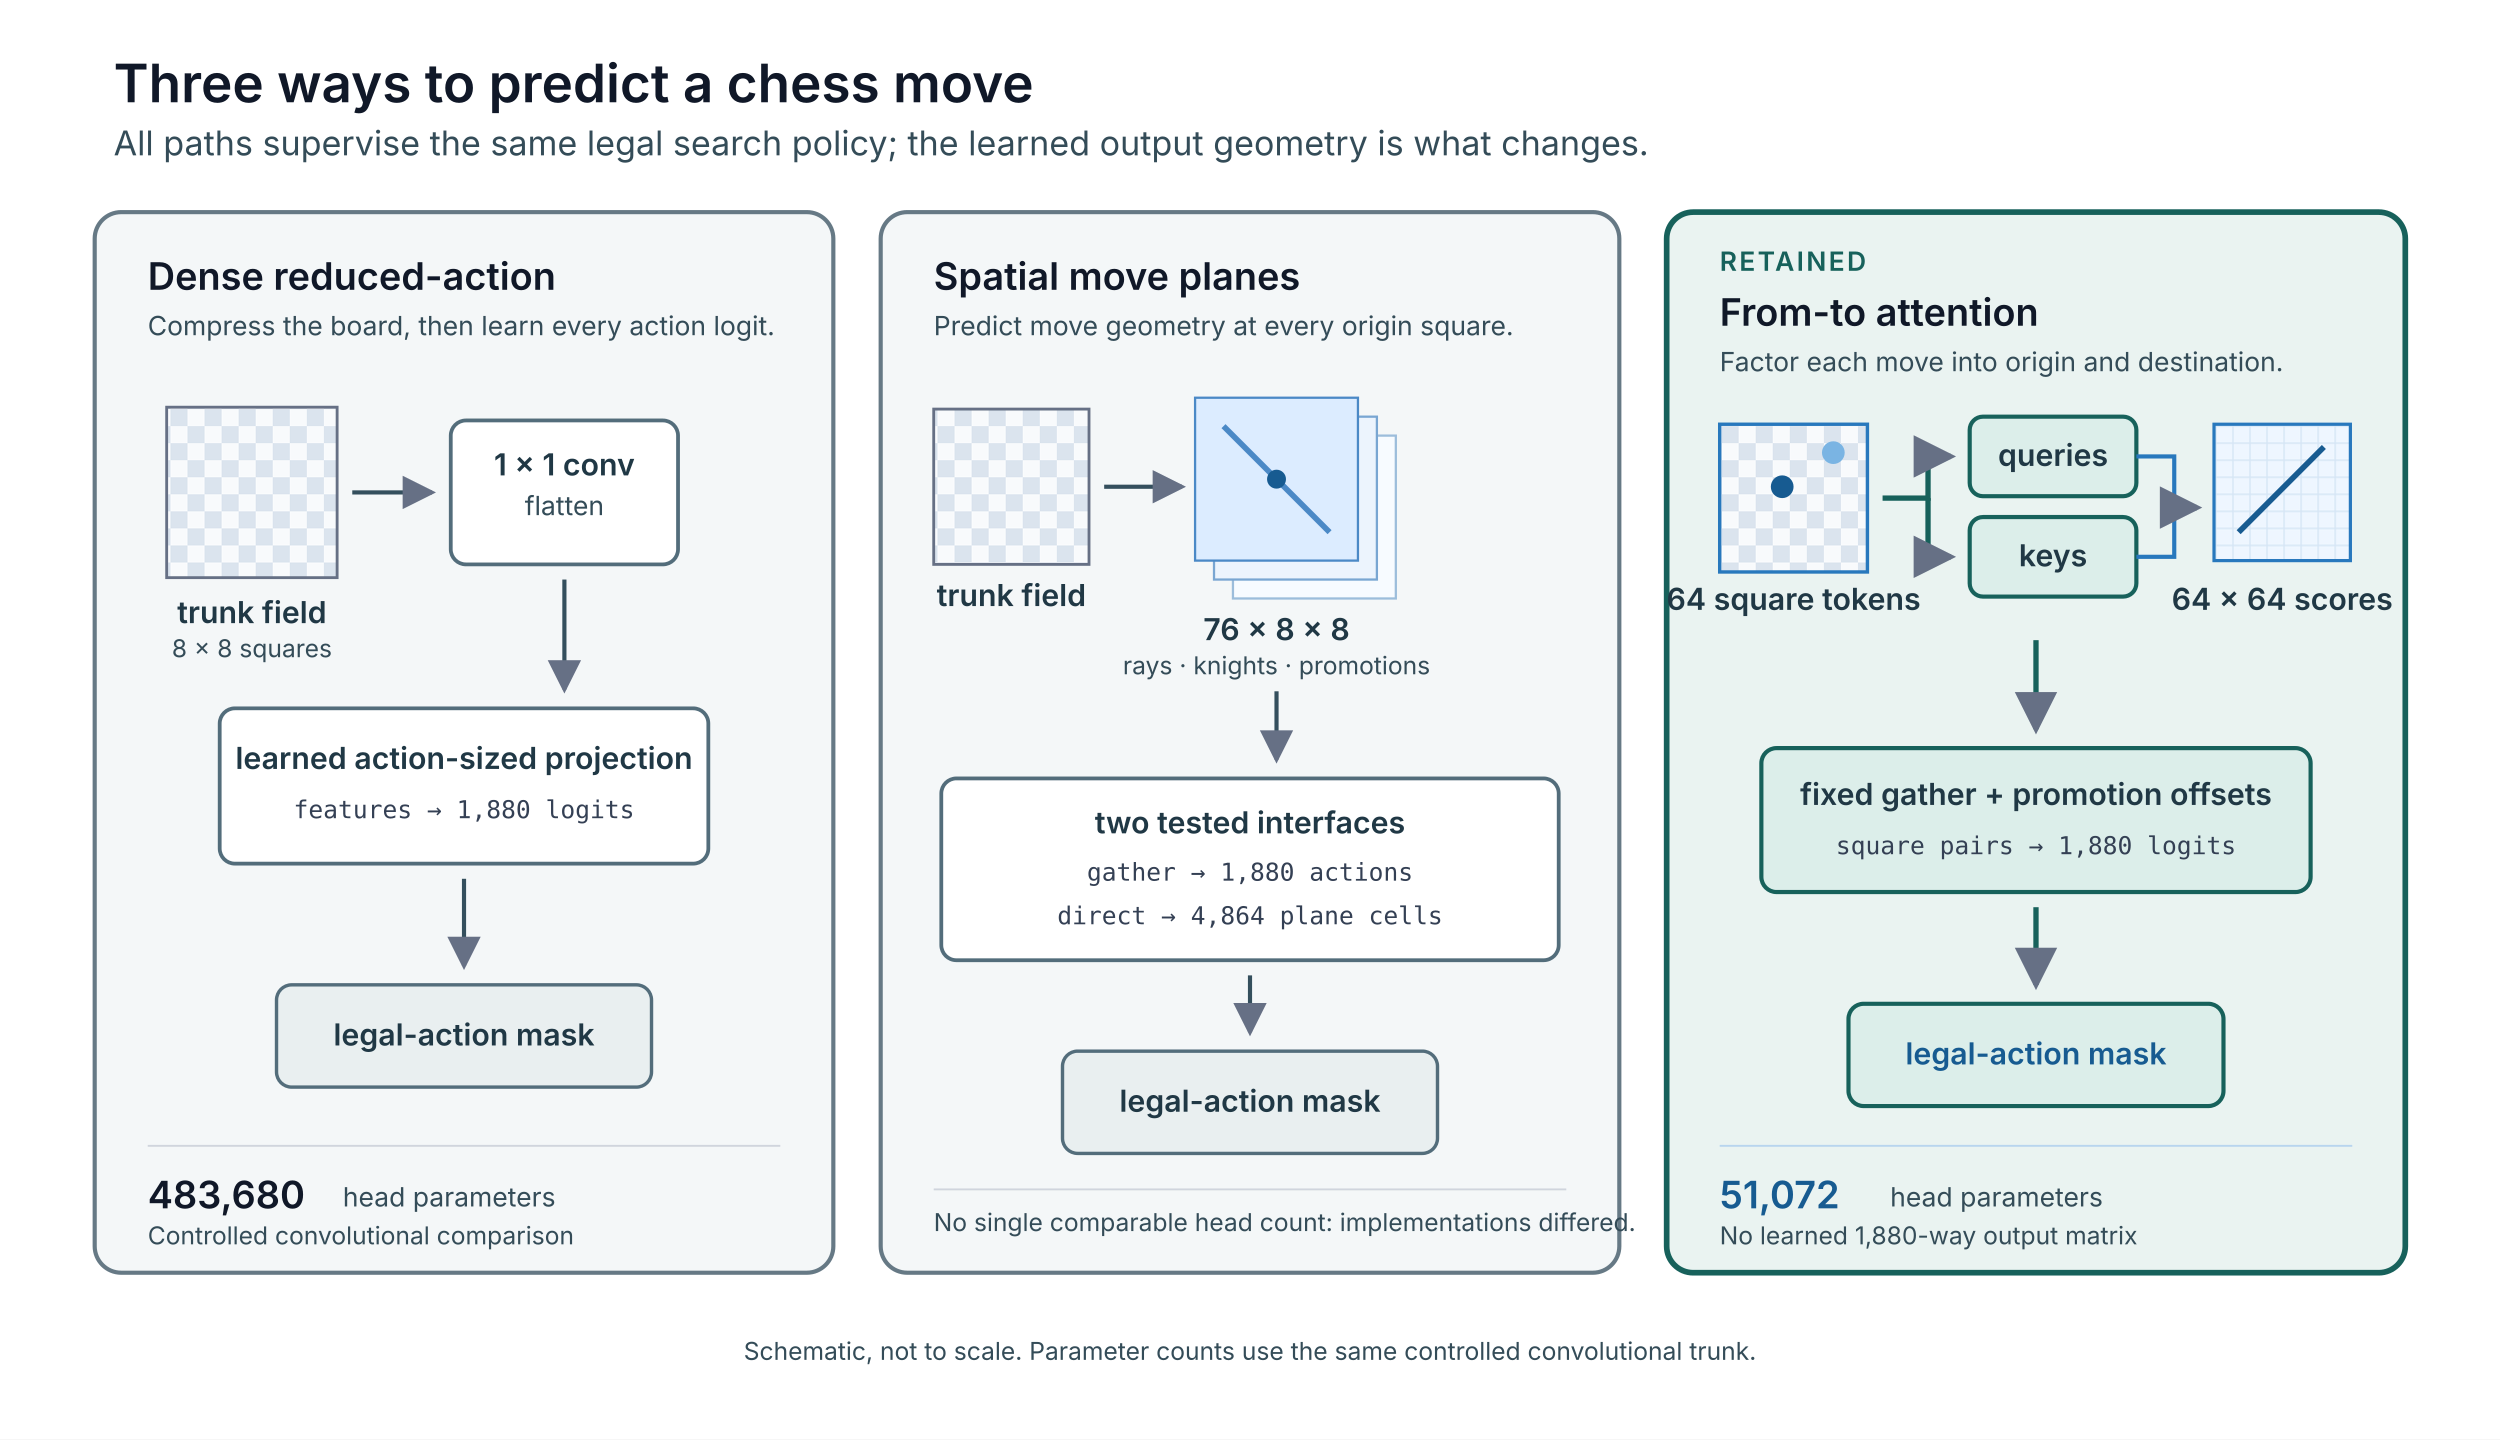
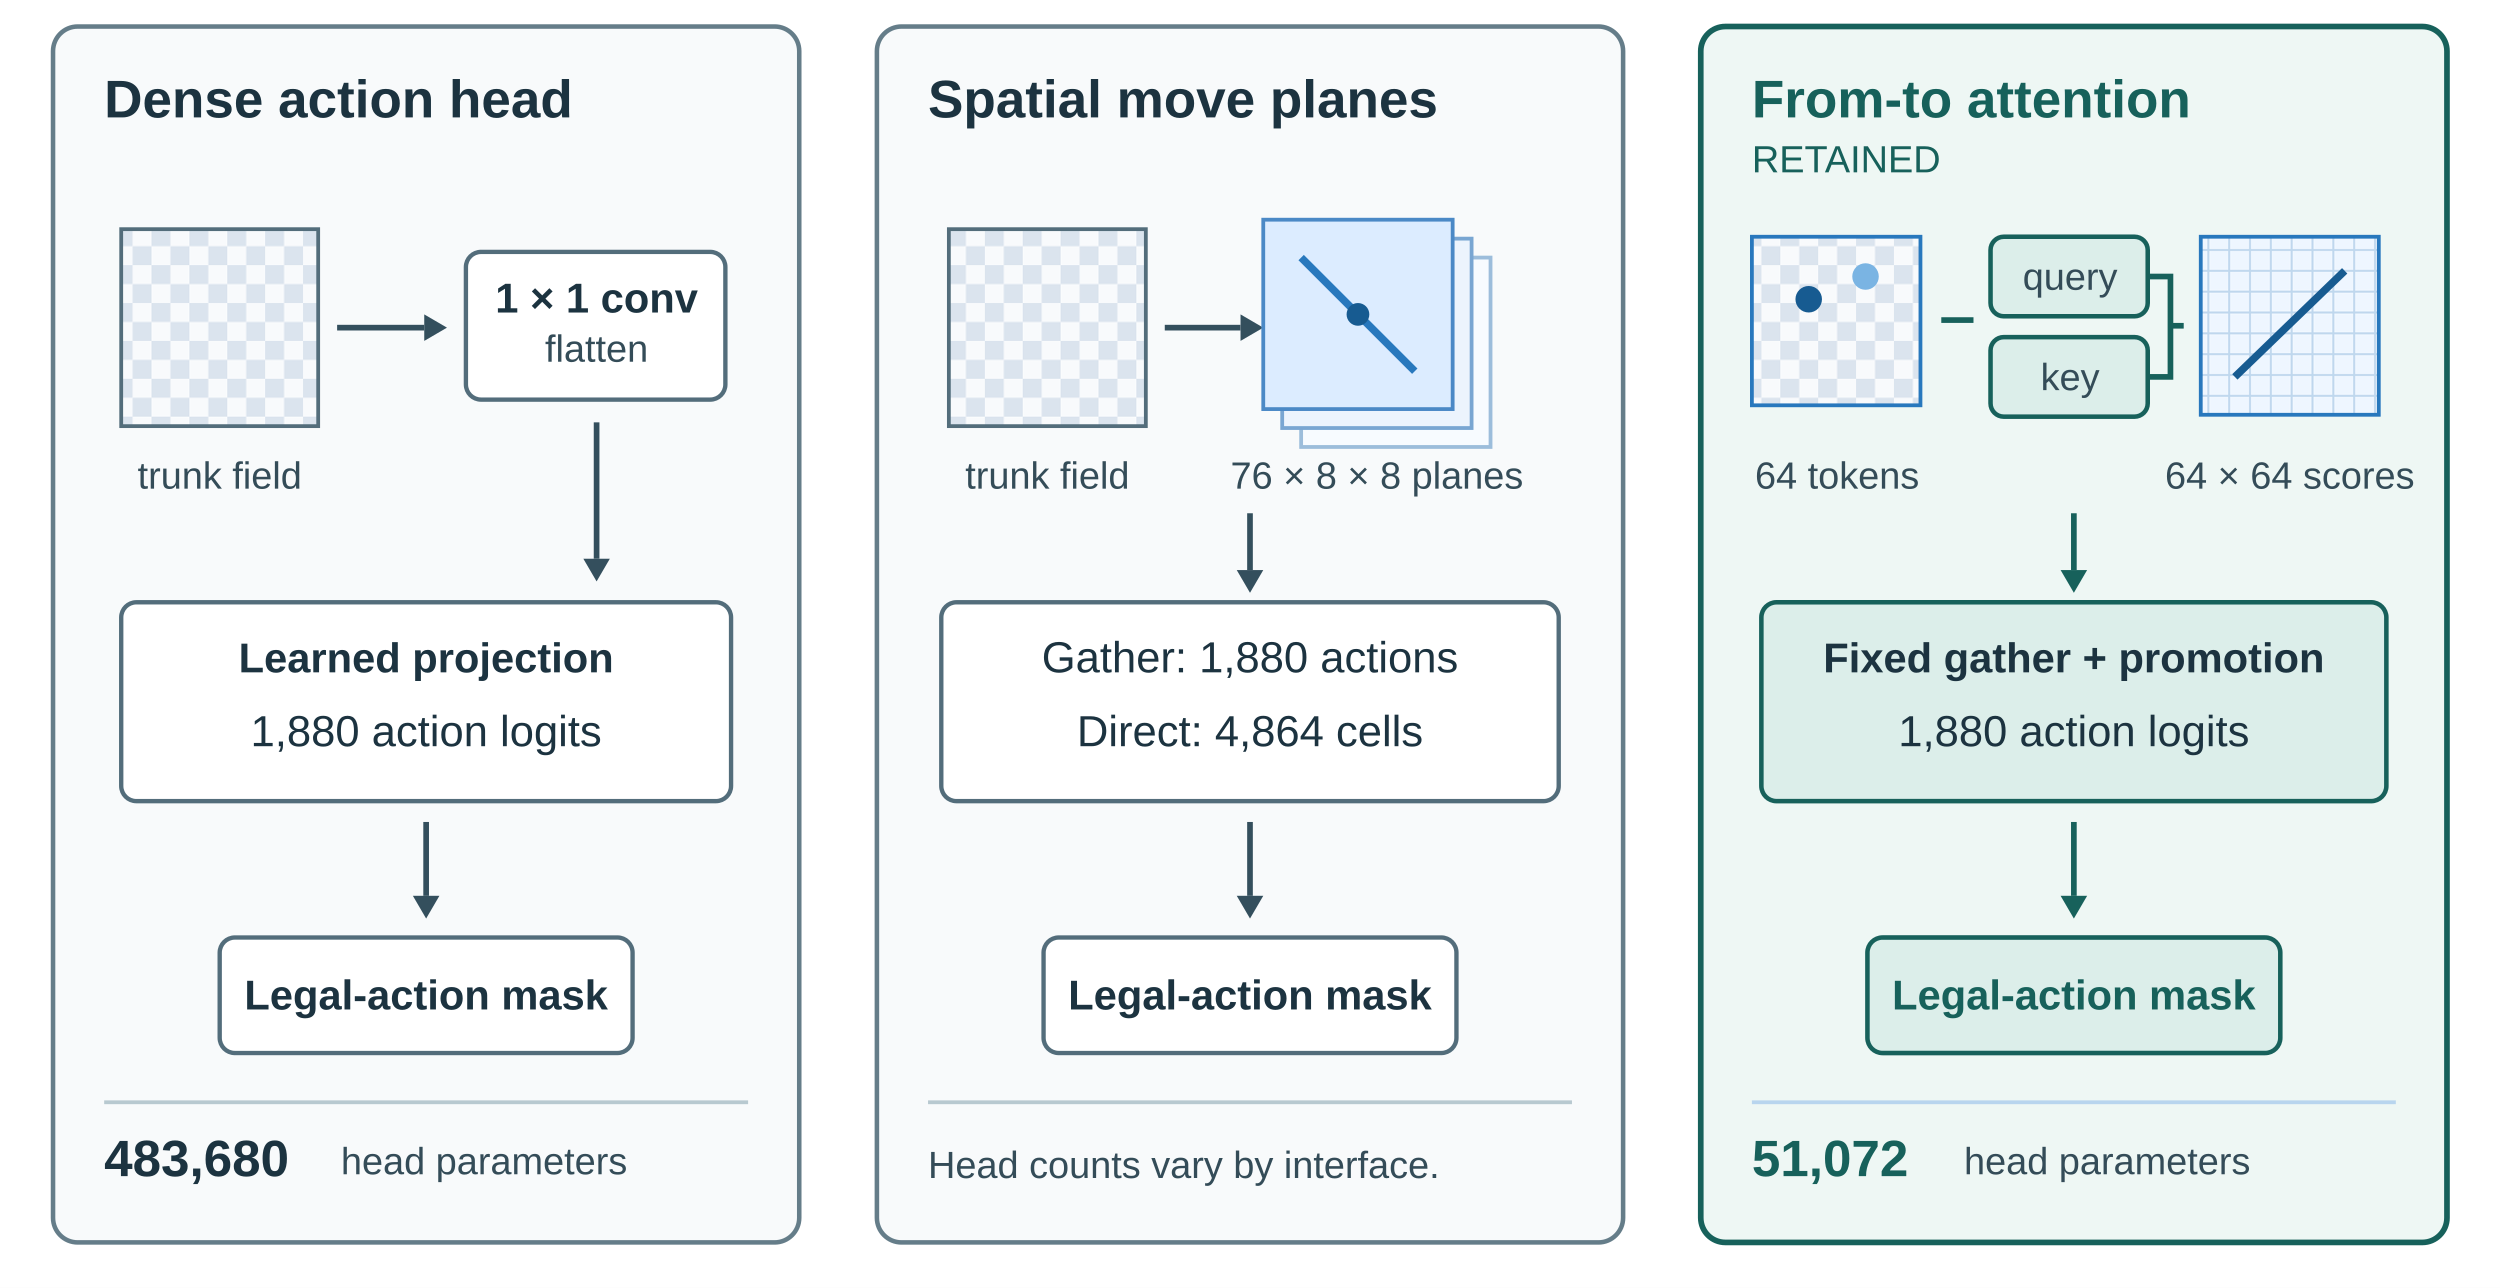
- <svg xmlns="http://www.w3.org/2000/svg" width="1320" height="760" viewBox="0 0 1320 760" role="img" aria-labelledby="title description">
+ <svg xmlns="http://www.w3.org/2000/svg" viewBox="0 0 1320 680" role="img" aria-labelledby="title description">
  <defs>
-     <marker id="arrow" markerWidth="8" markerHeight="8" refX="7" refY="4" orient="auto">
-       <path d="M0,0 L8,4 L0,8 Z" fill="#667085" />
-     </marker>
-     <pattern id="board" width="18" height="18" patternUnits="userSpaceOnUse">
-       <rect width="18" height="18" fill="#f8fafc" />
-       <rect width="9" height="9" fill="#dbe4ee" />
-       <rect x="9" y="9" width="9" height="9" fill="#dbe4ee" />
+     <pattern id="board" width="20" height="20" patternUnits="userSpaceOnUse">
+       <rect width="20" height="20" fill="#f8fafc" />
+       <rect width="10" height="10" fill="#dbe4ee" />
+       <rect x="10" y="10" width="10" height="10" fill="#dbe4ee" />
    </pattern>
-     <pattern id="matrix" width="9" height="9" patternUnits="userSpaceOnUse">
-       <rect width="9" height="9" fill="#eef6ff" stroke="#d5e5f5" stroke-width="0.7" />
+     <pattern id="matrix" width="11" height="11" patternUnits="userSpaceOnUse">
+       <rect width="11" height="11" fill="#eef6ff" stroke="#bfd8ee" stroke-width="1" />
    </pattern>
    <style>
-       .page { fill: #ffffff; }
-       .panel { fill: #f4f7f8; stroke: #667985; stroke-width: 2.2; }
-       .selected { fill: #eaf3f1; stroke: #17615b; stroke-width: 3; }
-       .box { fill: #ffffff; stroke: #536d7b; stroke-width: 2; }
-       .accent-box { fill: #dceeea; stroke: #17615b; stroke-width: 2.2; }
-       .muted-box { fill: #e9eff0; stroke: #536d7b; stroke-width: 1.8; }
-       .plane-a { fill: #dcecff; stroke: #4b89c6; stroke-width: 1.2; }
-       .plane-b { fill: #ecf4fd; stroke: #79a6d2; stroke-width: 1.2; }
-       .plane-c { fill: #f7fbff; stroke: #9cbddb; stroke-width: 1.2; }
-       .arrow { fill: none; stroke: #344f5d; stroke-width: 2.2; marker-end: url(#arrow); }
-       .accent-arrow { fill: none; stroke: #17615b; stroke-width: 2.8; marker-end: url(#arrow); }
-       .title { font: 600 28px -apple-system, BlinkMacSystemFont, "Segoe UI", sans-serif; fill: #101828; }
-       .subtitle { font: 400 18px -apple-system, BlinkMacSystemFont, "Segoe UI", sans-serif; fill: #344c58; }
-       .panel-title { font: 600 20px -apple-system, BlinkMacSystemFont, "Segoe UI", sans-serif; fill: #101828; }
-       .panel-kicker { font: 600 14px -apple-system, BlinkMacSystemFont, "Segoe UI", sans-serif; fill: #17615b; letter-spacing: 1.2px; }
-       .label { font: 600 16px -apple-system, BlinkMacSystemFont, "Segoe UI", sans-serif; fill: #203845; }
-       .small { font: 400 14px -apple-system, BlinkMacSystemFont, "Segoe UI", sans-serif; fill: #344c58; }
-       .tiny { font: 400 13px -apple-system, BlinkMacSystemFont, "Segoe UI", sans-serif; fill: #344c58; }
-       .number { font: 600 20px -apple-system, BlinkMacSystemFont, "Segoe UI", sans-serif; fill: #101828; }
-       .accent { fill: #175b91; }
-       .mono { font: 500 13px ui-monospace, SFMono-Regular, Consolas, monospace; fill: #344054; }
+       text { font-family: "Segoe UI", Arial, sans-serif; fill: #1c3340; }
+       .panel { fill: #f8fafb; stroke: #657d89; stroke-width: 2.4; }
+       .selected { fill: #eef7f4; stroke: #17615b; stroke-width: 3; }
+       .box { fill: #fff; stroke: #536d7b; stroke-width: 2.3; }
+       .accent-box { fill: #dceeea; stroke: #17615b; stroke-width: 2.4; }
+       .title { font-size: 28px; font-weight: 700; }
+       .body { font-size: 23px; }
+       .label { font-size: 22px; font-weight: 600; }
+       .minor { font-size: 20px; fill: #344c58; }
+       .count { font-size: 27px; font-weight: 700; }
+       .accent { fill: #17615b; }
+       .line { fill: none; stroke: #344f5d; stroke-width: 3; }
+       .accent-line { fill: none; stroke: #17615b; stroke-width: 3; }
    </style>
  </defs>
-   <rect class="page" width="1320" height="760" />
-   <text class="title" x="60" y="54">Three ways to predict a chess move</text>
-   <text class="subtitle" x="60" y="82">All paths supervise the same legal search policy; the learned output geometry is what changes.</text>
-   <rect class="panel" x="50" y="112" width="390" height="560" rx="14" />
-   <text class="panel-title" x="78" y="153">Dense reduced-action</text>
-   <text class="small" x="78" y="177">Compress the board, then learn every action logit.</text>
-   <rect x="88" y="215" width="90" height="90" fill="url(#board)" stroke="#667085" stroke-width="1.5" />
-   <text class="label" x="133" y="329" text-anchor="middle">trunk field</text>
-   <text class="tiny" x="133" y="347" text-anchor="middle">8 × 8 squares</text>
-   <path class="arrow" d="M186 260 H228" />
-   <rect class="box" x="238" y="222" width="120" height="76" rx="8" />
-   <text class="label" x="298" y="251" text-anchor="middle">1 × 1 conv</text>
-   <text class="small" x="298" y="272" text-anchor="middle">flatten</text>
-   <path class="arrow" d="M298 306 V364" />
-   <rect class="box" x="116" y="374" width="258" height="82" rx="8" />
-   <text class="label" x="245" y="406" text-anchor="middle">learned action-sized projection</text>
-   <text class="mono" x="245" y="432" text-anchor="middle">features → 1,880 logits</text>
-   <path class="arrow" d="M245 464 V510" />
-   <rect class="muted-box" x="146" y="520" width="198" height="54" rx="8" />
-   <text class="label" x="245" y="552" text-anchor="middle">legal-action mask</text>
-   <line x1="78" y1="605" x2="412" y2="605" stroke="#d0d5dd" />
-   <text class="number" x="78" y="638">483,680</text>
-   <text class="small" x="181" y="637">head parameters</text>
-   <text class="tiny" x="78" y="657">Controlled convolutional comparison</text>
-   <rect class="panel" x="465" y="112" width="390" height="560" rx="14" />
-   <text class="panel-title" x="493" y="153">Spatial move planes</text>
-   <text class="small" x="493" y="177">Predict move geometry at every origin square.</text>
-   <rect x="493" y="216" width="82" height="82" fill="url(#board)" stroke="#667085" stroke-width="1.5" />
-   <text class="label" x="534" y="320" text-anchor="middle">trunk field</text>
-   <path class="arrow" d="M583 257 H624" />
-   <rect class="plane-c" x="651" y="230" width="86" height="86" />
-   <rect class="plane-b" x="641" y="220" width="86" height="86" />
-   <rect class="plane-a" x="631" y="210" width="86" height="86" />
-   <line x1="646" y1="225" x2="702" y2="281" stroke="#4b89c6" stroke-width="3" />
-   <circle cx="674" cy="253" r="5" fill="#175b91" />
-   <text class="label" x="674" y="338" text-anchor="middle">76 × 8 × 8</text>
-   <text class="tiny" x="674" y="356" text-anchor="middle">rays · knights · promotions</text>
-   <path class="arrow" d="M674 365 V401" />
-   <rect class="box" x="497" y="411" width="326" height="96" rx="8" />
-   <text class="label" x="660" y="440" text-anchor="middle">two tested interfaces</text>
-   <text class="mono" x="660" y="465" text-anchor="middle">gather → 1,880 actions</text>
-   <text class="mono" x="660" y="488" text-anchor="middle">direct → 4,864 plane cells</text>
-   <path class="arrow" d="M660 515 V545" />
-   <rect class="muted-box" x="561" y="555" width="198" height="54" rx="8" />
-   <text class="label" x="660" y="587" text-anchor="middle">legal-action mask</text>
-   <line x1="493" y1="628" x2="827" y2="628" stroke="#d0d5dd" />
-   <text class="tiny" x="493" y="650">No single comparable head count: implementations differed.</text>
-   <rect class="selected" x="880" y="112" width="390" height="560" rx="14" />
-   <text class="panel-kicker" x="908" y="143">RETAINED</text>
-   <text class="panel-title" x="908" y="172">From-to attention</text>
-   <text class="small" x="908" y="196">Factor each move into origin and destination.</text>
-   <rect x="908" y="224" width="78" height="78" fill="url(#board)" stroke="#2878bd" stroke-width="1.8" />
-   <circle cx="941" cy="257" r="6" fill="#175b91" />
-   <circle cx="968" cy="239" r="6" fill="#7ab4e3" />
-   <text class="label" x="947" y="322" text-anchor="middle">64 square tokens</text>
-   <path class="accent-arrow" d="M994 263 H1018 V241 H1030" />
-   <path class="accent-arrow" d="M1018 263 V294 H1030" />
-   <rect class="accent-box" x="1040" y="220" width="88" height="42" rx="7" />
-   <text class="label" x="1084" y="246" text-anchor="middle">queries</text>
-   <rect class="accent-box" x="1040" y="273" width="88" height="42" rx="7" />
-   <text class="label" x="1084" y="299" text-anchor="middle">keys</text>
-   <path d="M1128 241 H1148 V268 M1128 294 H1148 V268" fill="none" stroke="#2878bd" stroke-width="2.2" />
-   <path class="accent-arrow" d="M1148 268 H1160" />
-   <rect x="1169" y="224" width="72" height="72" fill="url(#matrix)" stroke="#2878bd" stroke-width="1.7" />
-   <line x1="1182" y1="281" x2="1227" y2="236" stroke="#175b91" stroke-width="3" />
-   <text class="label" x="1205" y="322" text-anchor="middle">64 × 64 scores</text>
-   <path class="accent-arrow" d="M1075 338 V385" />
-   <rect class="accent-box" x="930" y="395" width="290" height="76" rx="8" />
-   <text class="label" x="1075" y="425" text-anchor="middle">fixed gather + promotion offsets</text>
-   <text class="mono" x="1075" y="451" text-anchor="middle">square pairs → 1,880 logits</text>
-   <path class="accent-arrow" d="M1075 479 V520" />
-   <rect class="accent-box" x="976" y="530" width="198" height="54" rx="8" />
-   <text class="label accent" x="1075" y="562" text-anchor="middle">legal-action mask</text>
-   <line x1="908" y1="605" x2="1242" y2="605" stroke="#b8d5ee" />
-   <text class="number accent" x="908" y="638">51,072</text>
-   <text class="small" x="998" y="637">head parameters</text>
-   <text class="tiny" x="908" y="657">No learned 1,880-way output matrix</text>
-   <text class="tiny" x="660" y="718" text-anchor="middle">Schematic, not to scale. Parameter counts use the same controlled convolutional trunk.</text>
+   <rect width="1320" height="680" fill="#fff" />
+   <rect class="panel" x="28" y="14" width="394" height="642" rx="13" />
+   <text class="title" x="55" y="62">Dense action head</text>
+   <rect x="64" y="121" width="104" height="104" fill="url(#board)" stroke="#536d7b" stroke-width="2" />
+   <text class="minor" x="116" y="258" text-anchor="middle">trunk field</text>
+   <path class="line" d="M178 173 H224" />
+   <path d="M224 166 L236 173 L224 180 Z" fill="#344f5d" />
+   <rect class="box" x="246" y="133" width="137" height="78" rx="8" />
+   <text class="label" x="315" y="165" text-anchor="middle">1 × 1 conv</text>
+   <text class="minor" x="315" y="191" text-anchor="middle">flatten</text>
+   <path class="line" d="M315 223 V295" />
+   <path d="M308 295 L315 307 L322 295 Z" fill="#344f5d" />
+   <rect class="box" x="64" y="318" width="322" height="105" rx="8" />
+   <text class="label" x="225" y="355" text-anchor="middle">Learned projection</text>
+   <text class="body" x="225" y="394" text-anchor="middle">1,880 action logits</text>
+   <path class="line" d="M225 434 V473" />
+   <path d="M218 473 L225 485 L232 473 Z" fill="#344f5d" />
+   <rect class="box" x="116" y="495" width="218" height="61" rx="8" />
+   <text class="label" x="225" y="533" text-anchor="middle">Legal-action mask</text>
+   <line x1="55" y1="582" x2="395" y2="582" stroke="#b8c9d0" stroke-width="2" />
+   <text class="count" x="55" y="621">483,680</text>
+   <text class="minor" x="180" y="620">head parameters</text>
+   <rect class="panel" x="463" y="14" width="394" height="642" rx="13" />
+   <text class="title" x="490" y="62">Spatial move planes</text>
+   <rect x="501" y="121" width="104" height="104" fill="url(#board)" stroke="#536d7b" stroke-width="2" />
+   <text class="minor" x="553" y="258" text-anchor="middle">trunk field</text>
+   <path class="line" d="M615 173 H655" />
+   <path d="M655 166 L667 173 L655 180 Z" fill="#344f5d" />
+   <rect x="687" y="136" width="100" height="100" fill="#f7fbff" stroke="#9cbddb" stroke-width="2" />
+   <rect x="677" y="126" width="100" height="100" fill="#ecf4fd" stroke="#79a6d2" stroke-width="2" />
+   <rect x="667" y="116" width="100" height="100" fill="#dcecff" stroke="#4b89c6" stroke-width="2" />
+   <line x1="687" y1="136" x2="747" y2="196" stroke="#2878bd" stroke-width="4" />
+   <circle cx="717" cy="166" r="6" fill="#175b91" />
+   <text class="minor" x="727" y="258" text-anchor="middle">76 × 8 × 8 planes</text>
+   <path class="line" d="M660 271 V301" />
+   <path d="M653 301 L660 313 L667 301 Z" fill="#344f5d" />
+   <rect class="box" x="497" y="318" width="326" height="105" rx="8" />
+   <text class="body" x="660" y="355" text-anchor="middle">Gather: 1,880 actions</text>
+   <text class="body" x="660" y="394" text-anchor="middle">Direct: 4,864 cells</text>
+   <path class="line" d="M660 434 V473" />
+   <path d="M653 473 L660 485 L667 473 Z" fill="#344f5d" />
+   <rect class="box" x="551" y="495" width="218" height="61" rx="8" />
+   <text class="label" x="660" y="533" text-anchor="middle">Legal-action mask</text>
+   <line x1="490" y1="582" x2="830" y2="582" stroke="#b8c9d0" stroke-width="2" />
+   <text class="minor" x="490" y="622">Head counts vary by interface.</text>
+   <rect class="selected" x="898" y="14" width="394" height="642" rx="13" />
+   <text class="title accent" x="925" y="62">From-to attention</text>
+   <text class="minor accent" x="925" y="91">RETAINED</text>
+   <rect x="925" y="125" width="89" height="89" fill="url(#board)" stroke="#2878bd" stroke-width="2" />
+   <circle cx="955" cy="158" r="7" fill="#175b91" />
+   <circle cx="985" cy="146" r="7" fill="#7ab4e3" />
+   <text class="minor" x="970" y="258" text-anchor="middle">64 tokens</text>
+   <path class="accent-line" d="M1025 169 H1042" />
+   <rect class="accent-box" x="1051" y="125" width="83" height="42" rx="7" />
+   <text class="minor" x="1093" y="153" text-anchor="middle">query</text>
+   <rect class="accent-box" x="1051" y="178" width="83" height="42" rx="7" />
+   <text class="minor" x="1093" y="206" text-anchor="middle">key</text>
+   <path class="accent-line" d="M1134 146 H1146 V172 H1153 M1134 199 H1146 V172" />
+   <rect x="1162" y="125" width="94" height="94" fill="url(#matrix)" stroke="#2878bd" stroke-width="2" />
+   <line x1="1180" y1="199" x2="1238" y2="143" stroke="#175b91" stroke-width="4" />
+   <text class="minor" x="1209" y="258" text-anchor="middle">64 × 64 scores</text>
+   <path class="accent-line" d="M1095 271 V301" />
+   <path d="M1088 301 L1095 313 L1102 301 Z" fill="#17615b" />
+   <rect class="accent-box" x="930" y="318" width="330" height="105" rx="8" />
+   <text class="label" x="1095" y="355" text-anchor="middle">Fixed gather + promotion</text>
+   <text class="body" x="1095" y="394" text-anchor="middle">1,880 action logits</text>
+   <path class="accent-line" d="M1095 434 V473" />
+   <path d="M1088 473 L1095 485 L1102 473 Z" fill="#17615b" />
+   <rect class="accent-box" x="986" y="495" width="218" height="61" rx="8" />
+   <text class="label accent" x="1095" y="533" text-anchor="middle">Legal-action mask</text>
+   <line x1="925" y1="582" x2="1265" y2="582" stroke="#b8d5ee" stroke-width="2" />
+   <text class="count accent" x="925" y="621">51,072</text>
+   <text class="minor" x="1037" y="620">head parameters</text>
</svg>
